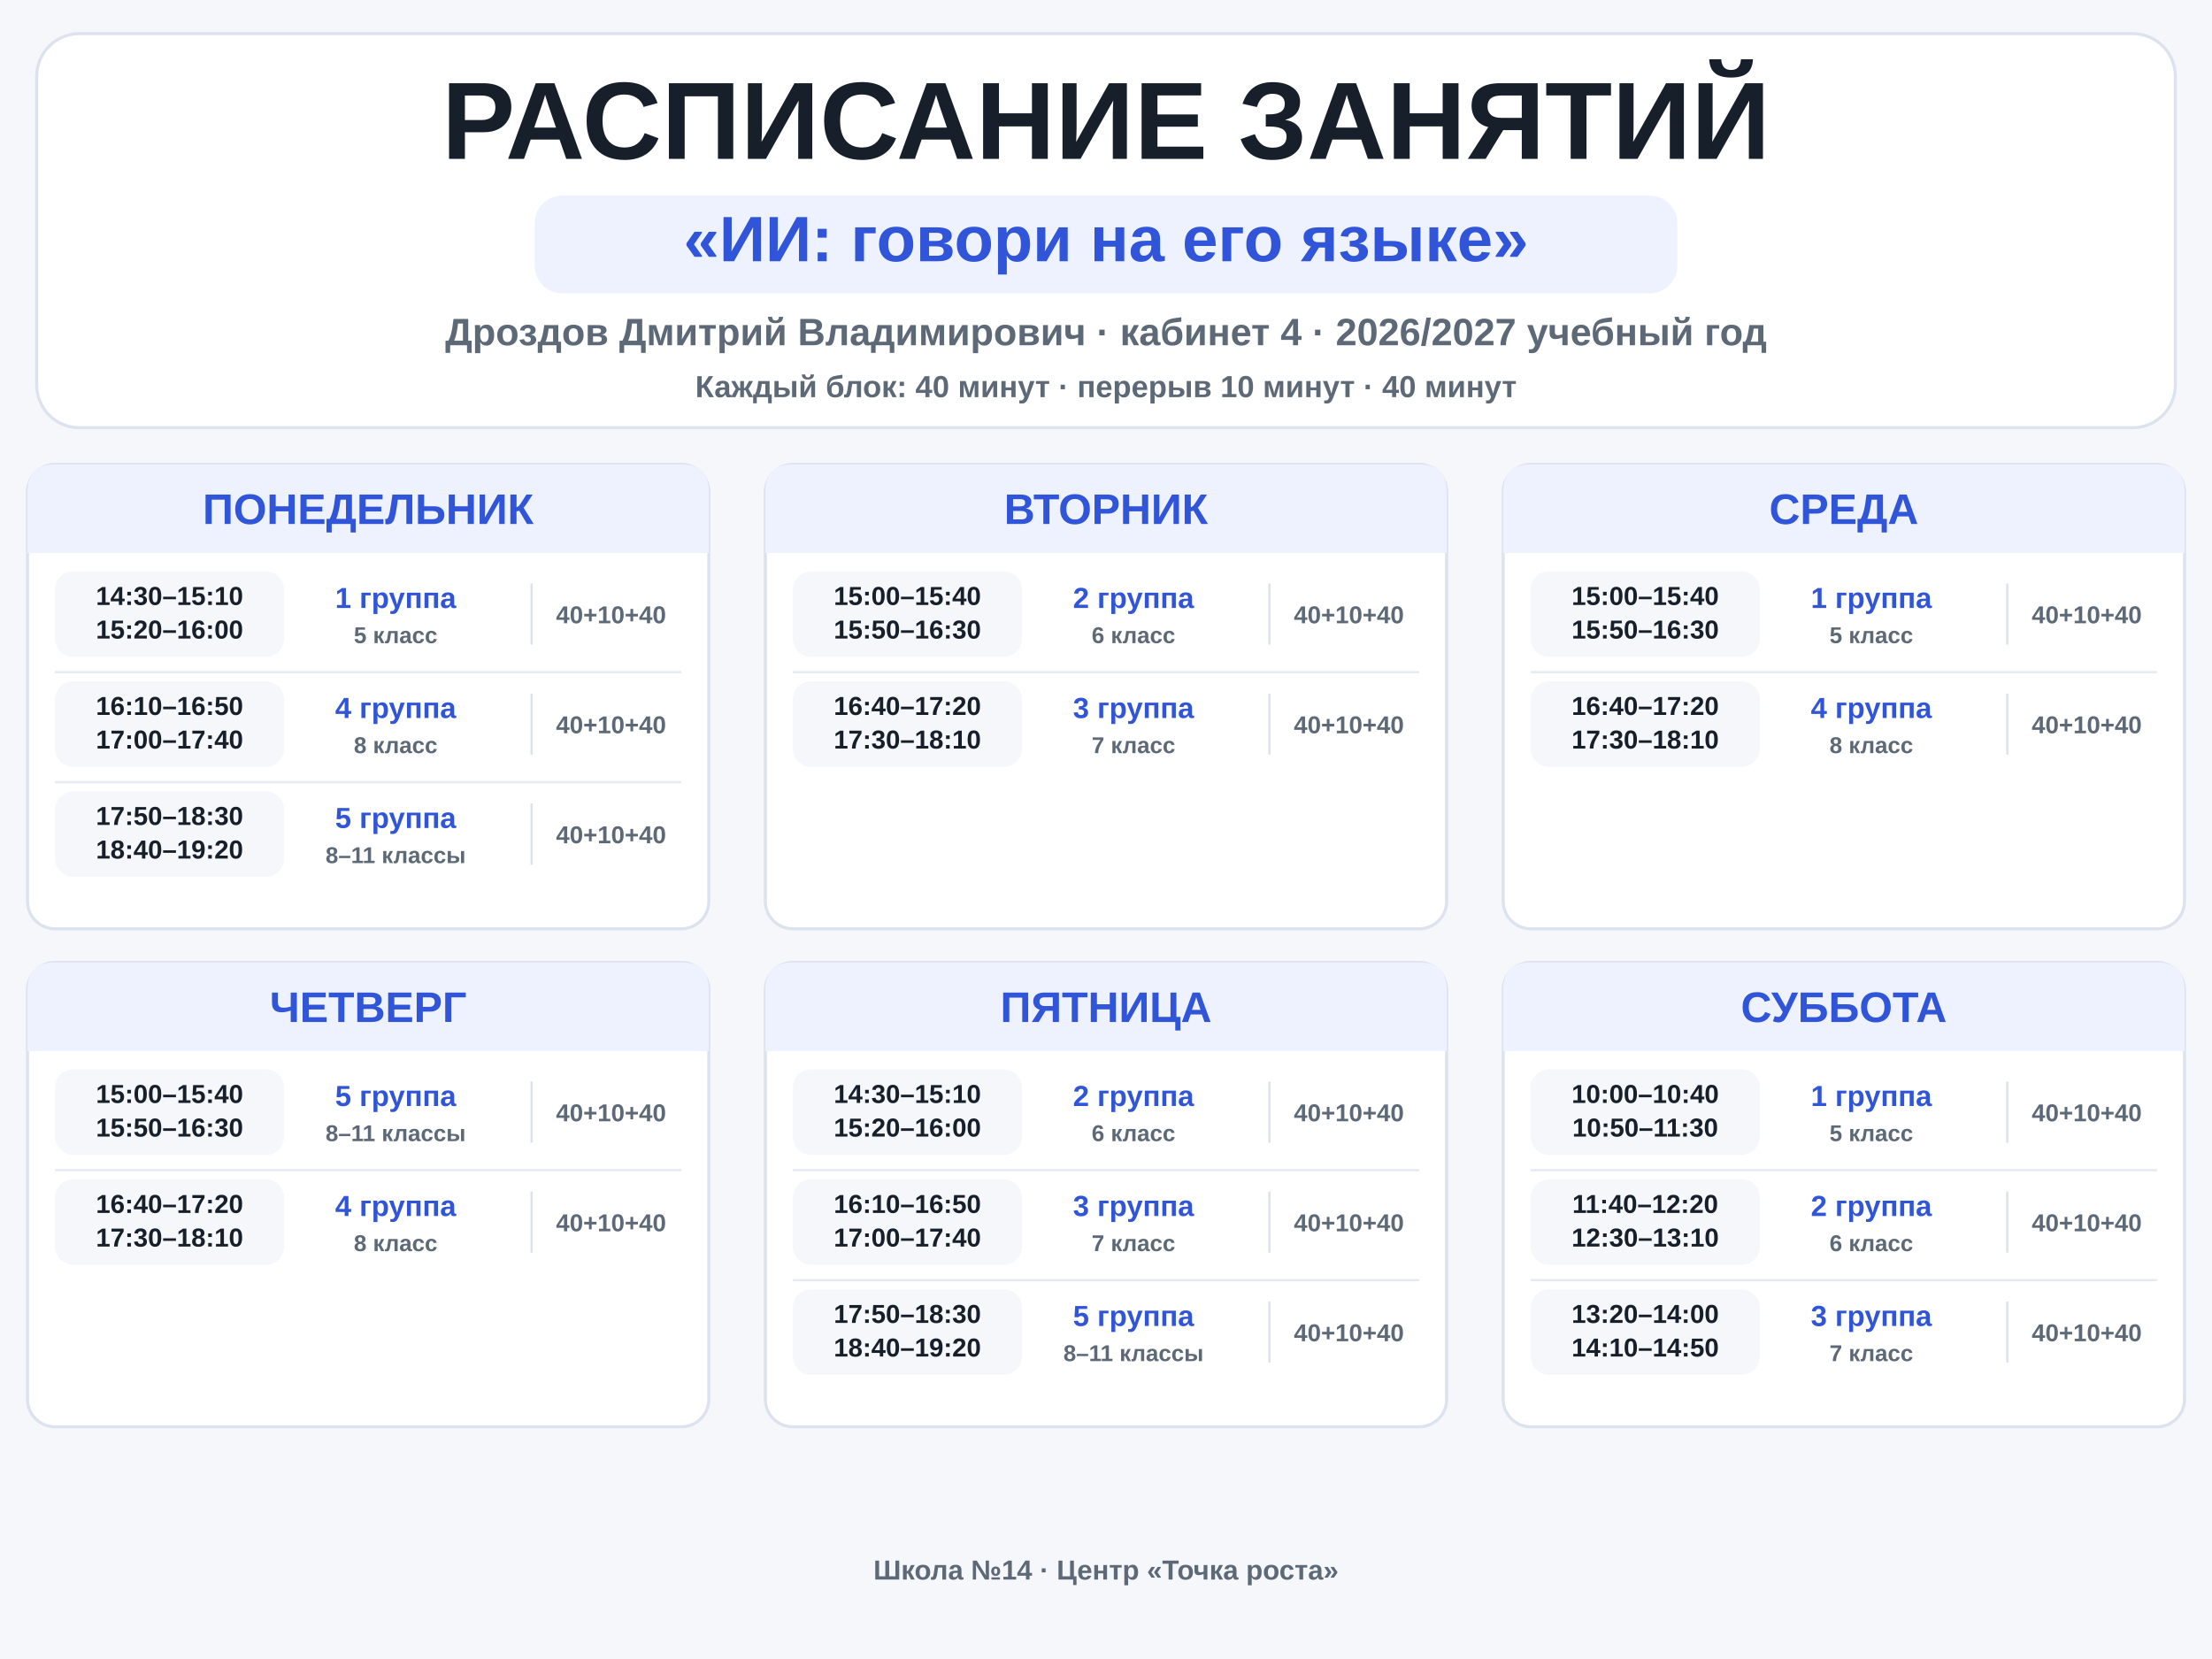
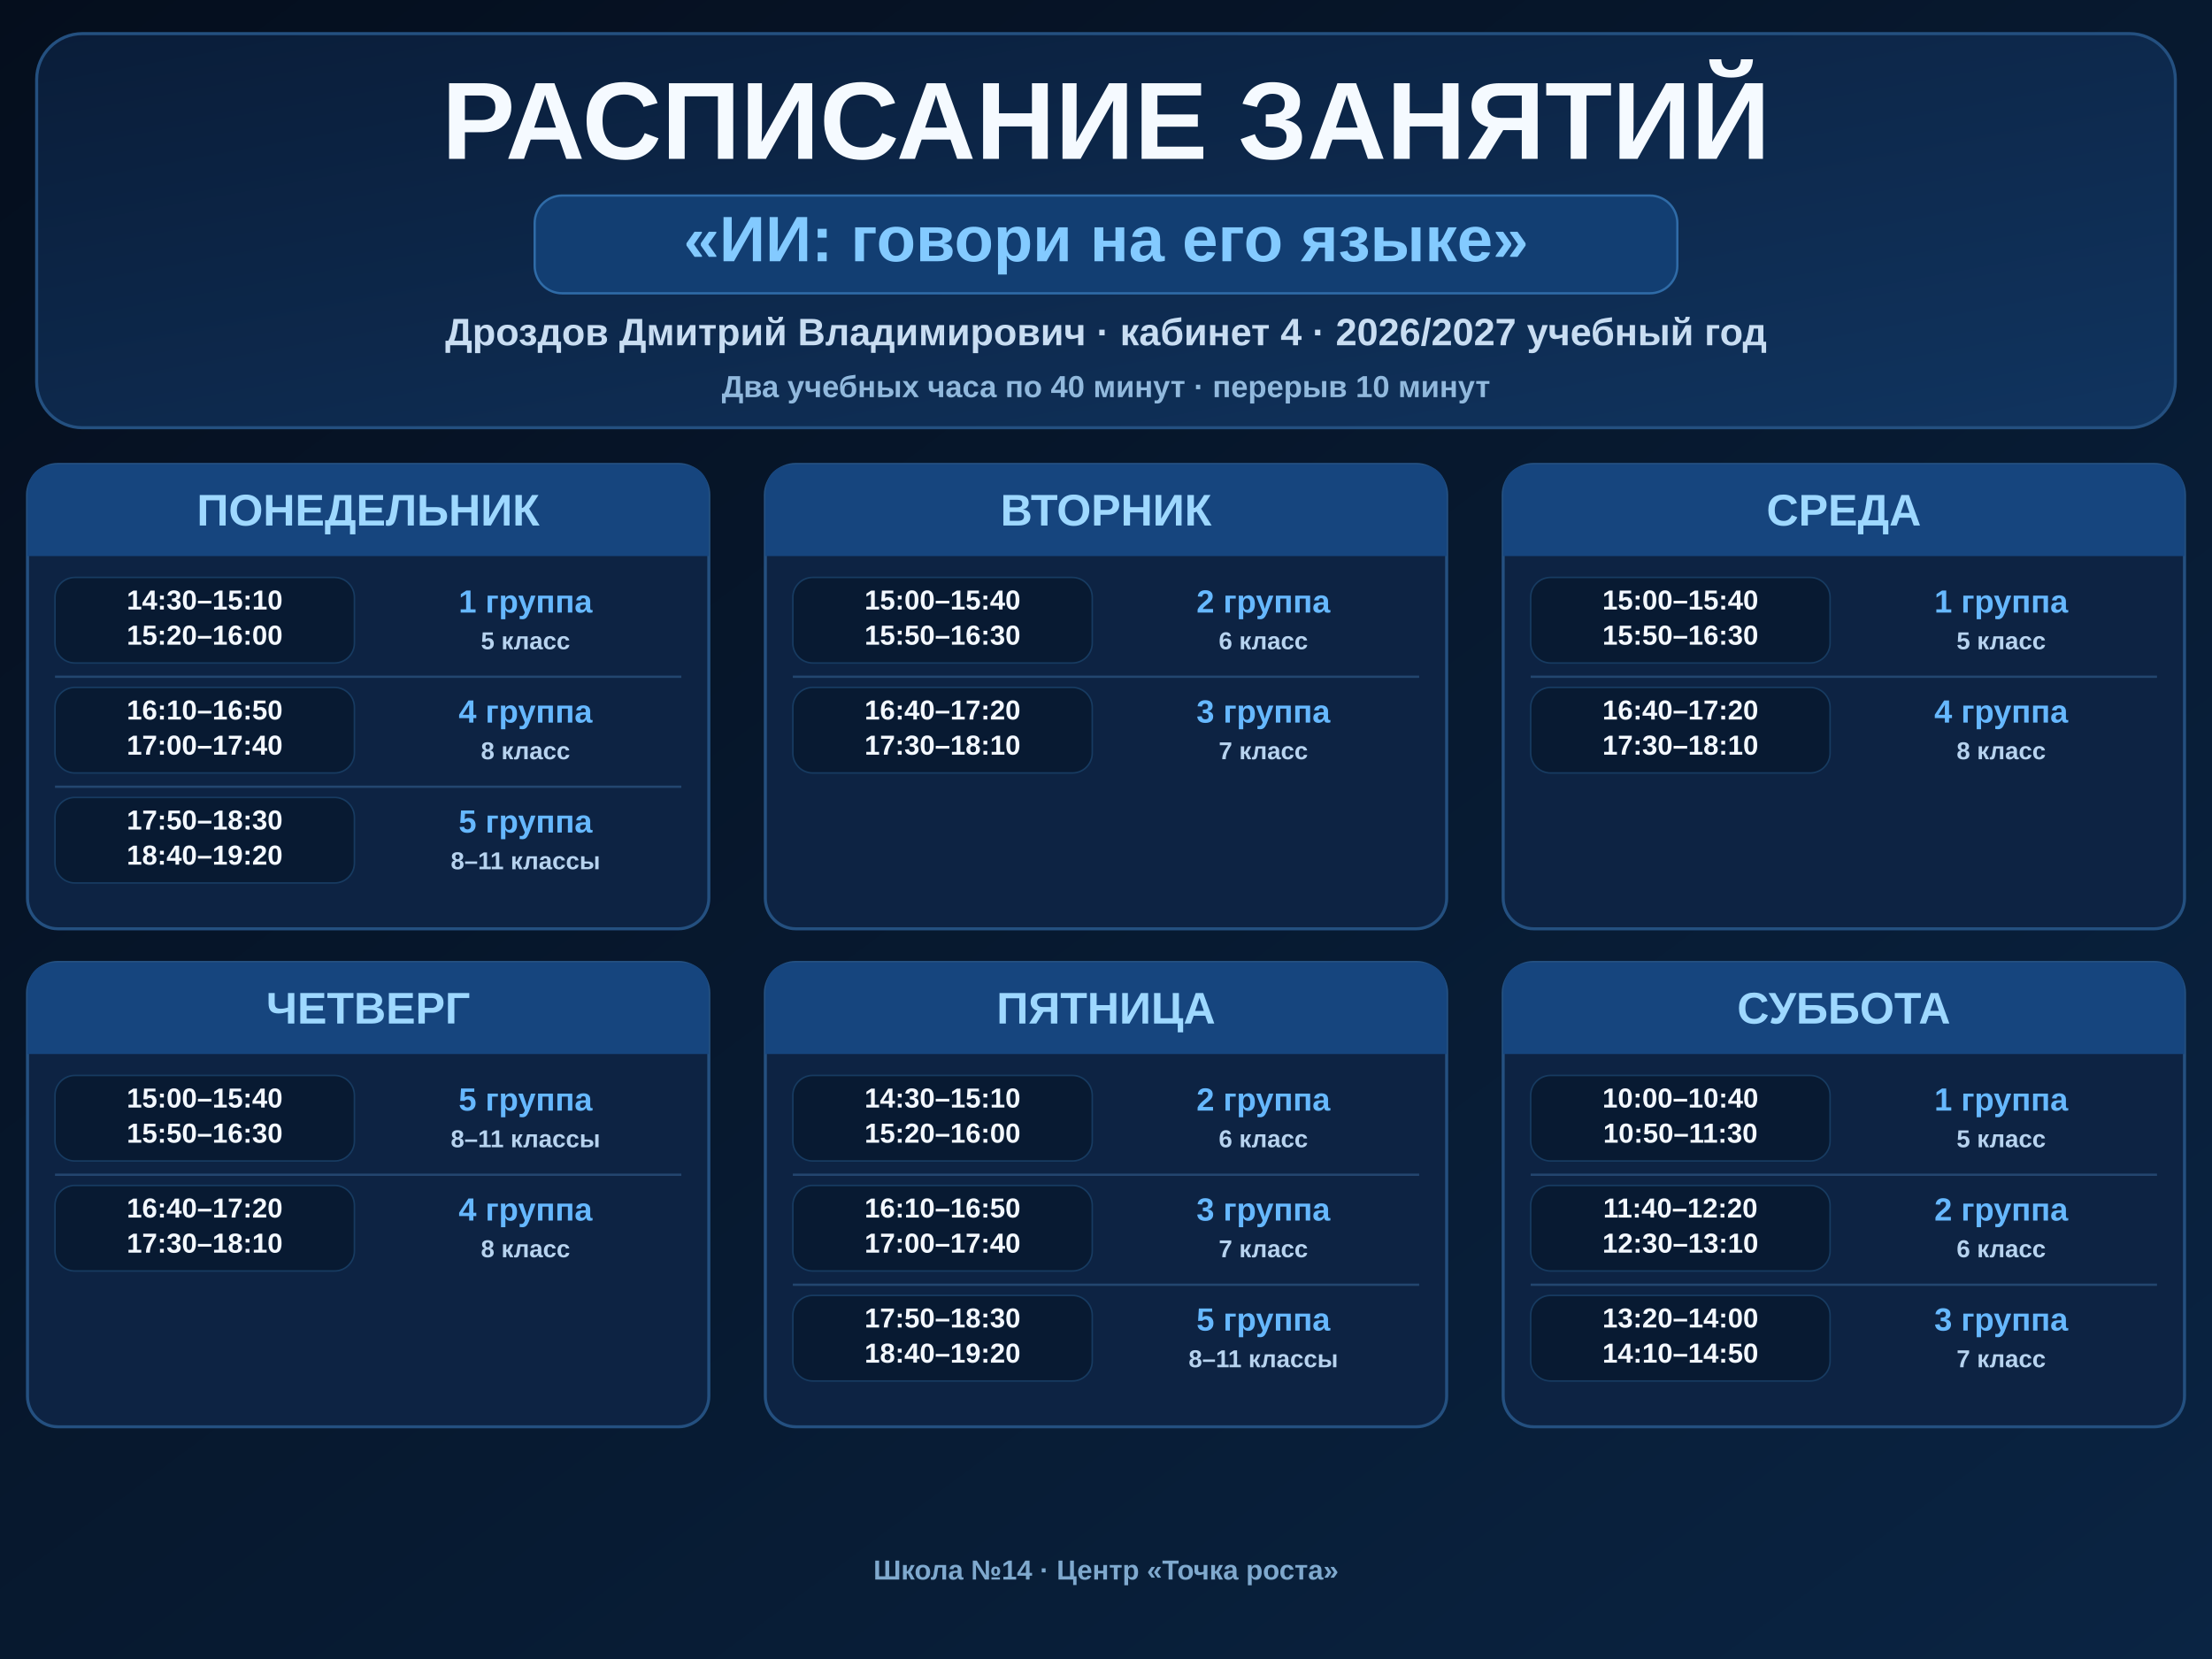
<svg xmlns="http://www.w3.org/2000/svg" width="1448" height="1086" viewBox="0 0 1448 1086" role="img" aria-labelledby="title desc">
-   <rect width="1448" height="1086" fill="#f5f7fb" />
-   <rect x="24" y="22" width="1400" height="258" rx="28" fill="#ffffff" stroke="#dce3ee" stroke-width="2" />
-   <text x="724" y="104" text-anchor="middle" font-family="Arial,Segoe UI,sans-serif" font-size="72" font-weight="900" fill="#17202a">РАСПИСАНИЕ ЗАНЯТИЙ</text>
-   <rect x="350" y="128" width="748" height="64" rx="18" fill="#eef2ff" />
-   <text x="724" y="171" text-anchor="middle" font-family="Arial,Segoe UI,sans-serif" font-size="42" font-weight="900" fill="#3155d9">«ИИ: говори на его языке»</text>
-   <text x="724" y="226" text-anchor="middle" font-family="Arial,Segoe UI,sans-serif" font-size="25" font-weight="600" fill="#5d6977">Дроздов Дмитрий Владимирович · кабинет 4 · 2026/2027 учебный год</text>
-   <text x="724" y="260" text-anchor="middle" font-family="Arial,Segoe UI,sans-serif" font-size="20" font-weight="600" fill="#5d6977">Каждый блок: 40 минут · перерыв 10 минут · 40 минут</text>
-   <rect x="18" y="304" width="446" height="304" rx="18" fill="#ffffff" stroke="#dce3ee" stroke-width="2" />
-   <path d="M36,304 H446 Q464,304 464,322 V362 H18 V322 Q18,304 36,304 Z" fill="#eef2ff" />
-   <text x="241" y="343" text-anchor="middle" font-family="Arial,Segoe UI,sans-serif" font-size="28" font-weight="900" fill="#3155d9">ПОНЕДЕЛЬНИК</text>
-   <rect x="36" y="374" width="150" height="56" rx="12" fill="#f5f7fb" />
-   <text x="111" y="396" text-anchor="middle" font-family="Arial,Segoe UI,sans-serif" font-size="17" font-weight="800" fill="#17202a">14:30–15:10</text>
-   <text x="111" y="418" text-anchor="middle" font-family="Arial,Segoe UI,sans-serif" font-size="17" font-weight="800" fill="#17202a">15:20–16:00</text>
-   <text x="259" y="398" text-anchor="middle" font-family="Arial,Segoe UI,sans-serif" font-size="19" font-weight="900" fill="#3155d9">1 группа</text>
-   <text x="259" y="421" text-anchor="middle" font-family="Arial,Segoe UI,sans-serif" font-size="15" font-weight="700" fill="#5d6977">5 класс</text>
-   <line x1="348" y1="382" x2="348" y2="422" stroke="#dce3ee" stroke-width="1.5" />
-   <text x="400" y="408" text-anchor="middle" font-family="Arial,Segoe UI,sans-serif" font-size="16" font-weight="700" fill="#5d6977">40+10+40</text>
-   <line x1="36" y1="440" x2="446" y2="440" stroke="#e5eaf2" stroke-width="1.5" />
-   <rect x="36" y="446" width="150" height="56" rx="12" fill="#f5f7fb" />
-   <text x="111" y="468" text-anchor="middle" font-family="Arial,Segoe UI,sans-serif" font-size="17" font-weight="800" fill="#17202a">16:10–16:50</text>
-   <text x="111" y="490" text-anchor="middle" font-family="Arial,Segoe UI,sans-serif" font-size="17" font-weight="800" fill="#17202a">17:00–17:40</text>
-   <text x="259" y="470" text-anchor="middle" font-family="Arial,Segoe UI,sans-serif" font-size="19" font-weight="900" fill="#3155d9">4 группа</text>
-   <text x="259" y="493" text-anchor="middle" font-family="Arial,Segoe UI,sans-serif" font-size="15" font-weight="700" fill="#5d6977">8 класс</text>
-   <line x1="348" y1="454" x2="348" y2="494" stroke="#dce3ee" stroke-width="1.5" />
-   <text x="400" y="480" text-anchor="middle" font-family="Arial,Segoe UI,sans-serif" font-size="16" font-weight="700" fill="#5d6977">40+10+40</text>
-   <line x1="36" y1="512" x2="446" y2="512" stroke="#e5eaf2" stroke-width="1.5" />
-   <rect x="36" y="518" width="150" height="56" rx="12" fill="#f5f7fb" />
-   <text x="111" y="540" text-anchor="middle" font-family="Arial,Segoe UI,sans-serif" font-size="17" font-weight="800" fill="#17202a">17:50–18:30</text>
-   <text x="111" y="562" text-anchor="middle" font-family="Arial,Segoe UI,sans-serif" font-size="17" font-weight="800" fill="#17202a">18:40–19:20</text>
-   <text x="259" y="542" text-anchor="middle" font-family="Arial,Segoe UI,sans-serif" font-size="19" font-weight="900" fill="#3155d9">5 группа</text>
-   <text x="259" y="565" text-anchor="middle" font-family="Arial,Segoe UI,sans-serif" font-size="15" font-weight="700" fill="#5d6977">8–11 классы</text>
-   <line x1="348" y1="526" x2="348" y2="566" stroke="#dce3ee" stroke-width="1.5" />
-   <text x="400" y="552" text-anchor="middle" font-family="Arial,Segoe UI,sans-serif" font-size="16" font-weight="700" fill="#5d6977">40+10+40</text>
-   <rect x="501" y="304" width="446" height="304" rx="18" fill="#ffffff" stroke="#dce3ee" stroke-width="2" />
-   <path d="M519,304 H929 Q947,304 947,322 V362 H501 V322 Q501,304 519,304 Z" fill="#eef2ff" />
-   <text x="724" y="343" text-anchor="middle" font-family="Arial,Segoe UI,sans-serif" font-size="28" font-weight="900" fill="#3155d9">ВТОРНИК</text>
-   <rect x="519" y="374" width="150" height="56" rx="12" fill="#f5f7fb" />
-   <text x="594" y="396" text-anchor="middle" font-family="Arial,Segoe UI,sans-serif" font-size="17" font-weight="800" fill="#17202a">15:00–15:40</text>
-   <text x="594" y="418" text-anchor="middle" font-family="Arial,Segoe UI,sans-serif" font-size="17" font-weight="800" fill="#17202a">15:50–16:30</text>
-   <text x="742" y="398" text-anchor="middle" font-family="Arial,Segoe UI,sans-serif" font-size="19" font-weight="900" fill="#3155d9">2 группа</text>
-   <text x="742" y="421" text-anchor="middle" font-family="Arial,Segoe UI,sans-serif" font-size="15" font-weight="700" fill="#5d6977">6 класс</text>
-   <line x1="831" y1="382" x2="831" y2="422" stroke="#dce3ee" stroke-width="1.5" />
-   <text x="883" y="408" text-anchor="middle" font-family="Arial,Segoe UI,sans-serif" font-size="16" font-weight="700" fill="#5d6977">40+10+40</text>
-   <line x1="519" y1="440" x2="929" y2="440" stroke="#e5eaf2" stroke-width="1.5" />
-   <rect x="519" y="446" width="150" height="56" rx="12" fill="#f5f7fb" />
-   <text x="594" y="468" text-anchor="middle" font-family="Arial,Segoe UI,sans-serif" font-size="17" font-weight="800" fill="#17202a">16:40–17:20</text>
-   <text x="594" y="490" text-anchor="middle" font-family="Arial,Segoe UI,sans-serif" font-size="17" font-weight="800" fill="#17202a">17:30–18:10</text>
-   <text x="742" y="470" text-anchor="middle" font-family="Arial,Segoe UI,sans-serif" font-size="19" font-weight="900" fill="#3155d9">3 группа</text>
-   <text x="742" y="493" text-anchor="middle" font-family="Arial,Segoe UI,sans-serif" font-size="15" font-weight="700" fill="#5d6977">7 класс</text>
-   <line x1="831" y1="454" x2="831" y2="494" stroke="#dce3ee" stroke-width="1.5" />
-   <text x="883" y="480" text-anchor="middle" font-family="Arial,Segoe UI,sans-serif" font-size="16" font-weight="700" fill="#5d6977">40+10+40</text>
-   <rect x="984" y="304" width="446" height="304" rx="18" fill="#ffffff" stroke="#dce3ee" stroke-width="2" />
-   <path d="M1002,304 H1412 Q1430,304 1430,322 V362 H984 V322 Q984,304 1002,304 Z" fill="#eef2ff" />
-   <text x="1207" y="343" text-anchor="middle" font-family="Arial,Segoe UI,sans-serif" font-size="28" font-weight="900" fill="#3155d9">СРЕДА</text>
-   <rect x="1002" y="374" width="150" height="56" rx="12" fill="#f5f7fb" />
-   <text x="1077" y="396" text-anchor="middle" font-family="Arial,Segoe UI,sans-serif" font-size="17" font-weight="800" fill="#17202a">15:00–15:40</text>
-   <text x="1077" y="418" text-anchor="middle" font-family="Arial,Segoe UI,sans-serif" font-size="17" font-weight="800" fill="#17202a">15:50–16:30</text>
-   <text x="1225" y="398" text-anchor="middle" font-family="Arial,Segoe UI,sans-serif" font-size="19" font-weight="900" fill="#3155d9">1 группа</text>
-   <text x="1225" y="421" text-anchor="middle" font-family="Arial,Segoe UI,sans-serif" font-size="15" font-weight="700" fill="#5d6977">5 класс</text>
-   <line x1="1314" y1="382" x2="1314" y2="422" stroke="#dce3ee" stroke-width="1.5" />
-   <text x="1366" y="408" text-anchor="middle" font-family="Arial,Segoe UI,sans-serif" font-size="16" font-weight="700" fill="#5d6977">40+10+40</text>
-   <line x1="1002" y1="440" x2="1412" y2="440" stroke="#e5eaf2" stroke-width="1.5" />
-   <rect x="1002" y="446" width="150" height="56" rx="12" fill="#f5f7fb" />
-   <text x="1077" y="468" text-anchor="middle" font-family="Arial,Segoe UI,sans-serif" font-size="17" font-weight="800" fill="#17202a">16:40–17:20</text>
-   <text x="1077" y="490" text-anchor="middle" font-family="Arial,Segoe UI,sans-serif" font-size="17" font-weight="800" fill="#17202a">17:30–18:10</text>
-   <text x="1225" y="470" text-anchor="middle" font-family="Arial,Segoe UI,sans-serif" font-size="19" font-weight="900" fill="#3155d9">4 группа</text>
-   <text x="1225" y="493" text-anchor="middle" font-family="Arial,Segoe UI,sans-serif" font-size="15" font-weight="700" fill="#5d6977">8 класс</text>
-   <line x1="1314" y1="454" x2="1314" y2="494" stroke="#dce3ee" stroke-width="1.5" />
-   <text x="1366" y="480" text-anchor="middle" font-family="Arial,Segoe UI,sans-serif" font-size="16" font-weight="700" fill="#5d6977">40+10+40</text>
-   <rect x="18" y="630" width="446" height="304" rx="18" fill="#ffffff" stroke="#dce3ee" stroke-width="2" />
-   <path d="M36,630 H446 Q464,630 464,648 V688 H18 V648 Q18,630 36,630 Z" fill="#eef2ff" />
-   <text x="241" y="669" text-anchor="middle" font-family="Arial,Segoe UI,sans-serif" font-size="28" font-weight="900" fill="#3155d9">ЧЕТВЕРГ</text>
-   <rect x="36" y="700" width="150" height="56" rx="12" fill="#f5f7fb" />
-   <text x="111" y="722" text-anchor="middle" font-family="Arial,Segoe UI,sans-serif" font-size="17" font-weight="800" fill="#17202a">15:00–15:40</text>
-   <text x="111" y="744" text-anchor="middle" font-family="Arial,Segoe UI,sans-serif" font-size="17" font-weight="800" fill="#17202a">15:50–16:30</text>
-   <text x="259" y="724" text-anchor="middle" font-family="Arial,Segoe UI,sans-serif" font-size="19" font-weight="900" fill="#3155d9">5 группа</text>
-   <text x="259" y="747" text-anchor="middle" font-family="Arial,Segoe UI,sans-serif" font-size="15" font-weight="700" fill="#5d6977">8–11 классы</text>
-   <line x1="348" y1="708" x2="348" y2="748" stroke="#dce3ee" stroke-width="1.5" />
-   <text x="400" y="734" text-anchor="middle" font-family="Arial,Segoe UI,sans-serif" font-size="16" font-weight="700" fill="#5d6977">40+10+40</text>
-   <line x1="36" y1="766" x2="446" y2="766" stroke="#e5eaf2" stroke-width="1.5" />
-   <rect x="36" y="772" width="150" height="56" rx="12" fill="#f5f7fb" />
-   <text x="111" y="794" text-anchor="middle" font-family="Arial,Segoe UI,sans-serif" font-size="17" font-weight="800" fill="#17202a">16:40–17:20</text>
-   <text x="111" y="816" text-anchor="middle" font-family="Arial,Segoe UI,sans-serif" font-size="17" font-weight="800" fill="#17202a">17:30–18:10</text>
-   <text x="259" y="796" text-anchor="middle" font-family="Arial,Segoe UI,sans-serif" font-size="19" font-weight="900" fill="#3155d9">4 группа</text>
-   <text x="259" y="819" text-anchor="middle" font-family="Arial,Segoe UI,sans-serif" font-size="15" font-weight="700" fill="#5d6977">8 класс</text>
-   <line x1="348" y1="780" x2="348" y2="820" stroke="#dce3ee" stroke-width="1.5" />
-   <text x="400" y="806" text-anchor="middle" font-family="Arial,Segoe UI,sans-serif" font-size="16" font-weight="700" fill="#5d6977">40+10+40</text>
-   <rect x="501" y="630" width="446" height="304" rx="18" fill="#ffffff" stroke="#dce3ee" stroke-width="2" />
-   <path d="M519,630 H929 Q947,630 947,648 V688 H501 V648 Q501,630 519,630 Z" fill="#eef2ff" />
-   <text x="724" y="669" text-anchor="middle" font-family="Arial,Segoe UI,sans-serif" font-size="28" font-weight="900" fill="#3155d9">ПЯТНИЦА</text>
-   <rect x="519" y="700" width="150" height="56" rx="12" fill="#f5f7fb" />
-   <text x="594" y="722" text-anchor="middle" font-family="Arial,Segoe UI,sans-serif" font-size="17" font-weight="800" fill="#17202a">14:30–15:10</text>
-   <text x="594" y="744" text-anchor="middle" font-family="Arial,Segoe UI,sans-serif" font-size="17" font-weight="800" fill="#17202a">15:20–16:00</text>
-   <text x="742" y="724" text-anchor="middle" font-family="Arial,Segoe UI,sans-serif" font-size="19" font-weight="900" fill="#3155d9">2 группа</text>
-   <text x="742" y="747" text-anchor="middle" font-family="Arial,Segoe UI,sans-serif" font-size="15" font-weight="700" fill="#5d6977">6 класс</text>
-   <line x1="831" y1="708" x2="831" y2="748" stroke="#dce3ee" stroke-width="1.5" />
-   <text x="883" y="734" text-anchor="middle" font-family="Arial,Segoe UI,sans-serif" font-size="16" font-weight="700" fill="#5d6977">40+10+40</text>
-   <line x1="519" y1="766" x2="929" y2="766" stroke="#e5eaf2" stroke-width="1.5" />
-   <rect x="519" y="772" width="150" height="56" rx="12" fill="#f5f7fb" />
-   <text x="594" y="794" text-anchor="middle" font-family="Arial,Segoe UI,sans-serif" font-size="17" font-weight="800" fill="#17202a">16:10–16:50</text>
-   <text x="594" y="816" text-anchor="middle" font-family="Arial,Segoe UI,sans-serif" font-size="17" font-weight="800" fill="#17202a">17:00–17:40</text>
-   <text x="742" y="796" text-anchor="middle" font-family="Arial,Segoe UI,sans-serif" font-size="19" font-weight="900" fill="#3155d9">3 группа</text>
-   <text x="742" y="819" text-anchor="middle" font-family="Arial,Segoe UI,sans-serif" font-size="15" font-weight="700" fill="#5d6977">7 класс</text>
-   <line x1="831" y1="780" x2="831" y2="820" stroke="#dce3ee" stroke-width="1.5" />
-   <text x="883" y="806" text-anchor="middle" font-family="Arial,Segoe UI,sans-serif" font-size="16" font-weight="700" fill="#5d6977">40+10+40</text>
-   <line x1="519" y1="838" x2="929" y2="838" stroke="#e5eaf2" stroke-width="1.5" />
-   <rect x="519" y="844" width="150" height="56" rx="12" fill="#f5f7fb" />
-   <text x="594" y="866" text-anchor="middle" font-family="Arial,Segoe UI,sans-serif" font-size="17" font-weight="800" fill="#17202a">17:50–18:30</text>
-   <text x="594" y="888" text-anchor="middle" font-family="Arial,Segoe UI,sans-serif" font-size="17" font-weight="800" fill="#17202a">18:40–19:20</text>
-   <text x="742" y="868" text-anchor="middle" font-family="Arial,Segoe UI,sans-serif" font-size="19" font-weight="900" fill="#3155d9">5 группа</text>
-   <text x="742" y="891" text-anchor="middle" font-family="Arial,Segoe UI,sans-serif" font-size="15" font-weight="700" fill="#5d6977">8–11 классы</text>
-   <line x1="831" y1="852" x2="831" y2="892" stroke="#dce3ee" stroke-width="1.5" />
-   <text x="883" y="878" text-anchor="middle" font-family="Arial,Segoe UI,sans-serif" font-size="16" font-weight="700" fill="#5d6977">40+10+40</text>
-   <rect x="984" y="630" width="446" height="304" rx="18" fill="#ffffff" stroke="#dce3ee" stroke-width="2" />
-   <path d="M1002,630 H1412 Q1430,630 1430,648 V688 H984 V648 Q984,630 1002,630 Z" fill="#eef2ff" />
-   <text x="1207" y="669" text-anchor="middle" font-family="Arial,Segoe UI,sans-serif" font-size="28" font-weight="900" fill="#3155d9">СУББОТА</text>
-   <rect x="1002" y="700" width="150" height="56" rx="12" fill="#f5f7fb" />
-   <text x="1077" y="722" text-anchor="middle" font-family="Arial,Segoe UI,sans-serif" font-size="17" font-weight="800" fill="#17202a">10:00–10:40</text>
-   <text x="1077" y="744" text-anchor="middle" font-family="Arial,Segoe UI,sans-serif" font-size="17" font-weight="800" fill="#17202a">10:50–11:30</text>
-   <text x="1225" y="724" text-anchor="middle" font-family="Arial,Segoe UI,sans-serif" font-size="19" font-weight="900" fill="#3155d9">1 группа</text>
-   <text x="1225" y="747" text-anchor="middle" font-family="Arial,Segoe UI,sans-serif" font-size="15" font-weight="700" fill="#5d6977">5 класс</text>
-   <line x1="1314" y1="708" x2="1314" y2="748" stroke="#dce3ee" stroke-width="1.5" />
-   <text x="1366" y="734" text-anchor="middle" font-family="Arial,Segoe UI,sans-serif" font-size="16" font-weight="700" fill="#5d6977">40+10+40</text>
-   <line x1="1002" y1="766" x2="1412" y2="766" stroke="#e5eaf2" stroke-width="1.5" />
-   <rect x="1002" y="772" width="150" height="56" rx="12" fill="#f5f7fb" />
-   <text x="1077" y="794" text-anchor="middle" font-family="Arial,Segoe UI,sans-serif" font-size="17" font-weight="800" fill="#17202a">11:40–12:20</text>
-   <text x="1077" y="816" text-anchor="middle" font-family="Arial,Segoe UI,sans-serif" font-size="17" font-weight="800" fill="#17202a">12:30–13:10</text>
-   <text x="1225" y="796" text-anchor="middle" font-family="Arial,Segoe UI,sans-serif" font-size="19" font-weight="900" fill="#3155d9">2 группа</text>
-   <text x="1225" y="819" text-anchor="middle" font-family="Arial,Segoe UI,sans-serif" font-size="15" font-weight="700" fill="#5d6977">6 класс</text>
-   <line x1="1314" y1="780" x2="1314" y2="820" stroke="#dce3ee" stroke-width="1.5" />
-   <text x="1366" y="806" text-anchor="middle" font-family="Arial,Segoe UI,sans-serif" font-size="16" font-weight="700" fill="#5d6977">40+10+40</text>
-   <line x1="1002" y1="838" x2="1412" y2="838" stroke="#e5eaf2" stroke-width="1.5" />
-   <rect x="1002" y="844" width="150" height="56" rx="12" fill="#f5f7fb" />
-   <text x="1077" y="866" text-anchor="middle" font-family="Arial,Segoe UI,sans-serif" font-size="17" font-weight="800" fill="#17202a">13:20–14:00</text>
-   <text x="1077" y="888" text-anchor="middle" font-family="Arial,Segoe UI,sans-serif" font-size="17" font-weight="800" fill="#17202a">14:10–14:50</text>
-   <text x="1225" y="868" text-anchor="middle" font-family="Arial,Segoe UI,sans-serif" font-size="19" font-weight="900" fill="#3155d9">3 группа</text>
-   <text x="1225" y="891" text-anchor="middle" font-family="Arial,Segoe UI,sans-serif" font-size="15" font-weight="700" fill="#5d6977">7 класс</text>
-   <line x1="1314" y1="852" x2="1314" y2="892" stroke="#dce3ee" stroke-width="1.5" />
-   <text x="1366" y="878" text-anchor="middle" font-family="Arial,Segoe UI,sans-serif" font-size="16" font-weight="700" fill="#5d6977">40+10+40</text>
-   <text x="724" y="1034" text-anchor="middle" font-family="Arial,Segoe UI,sans-serif" font-size="18" font-weight="600" fill="#5d6977">Школа №14 · Центр «Точка роста»</text>
+   <defs>
+     <linearGradient id="bg" x1="0" y1="0" x2="1" y2="1">
+       <stop offset="0%" stop-color="#050E1D" />
+       <stop offset="55%" stop-color="#071A31" />
+       <stop offset="100%" stop-color="#0A2443" />
+     </linearGradient>
+     <linearGradient id="hero" x1="0" y1="0" x2="1" y2="1">
+       <stop offset="0%" stop-color="#0A1D39" />
+       <stop offset="100%" stop-color="#10345F" />
+     </linearGradient>
+   </defs>
+   <rect width="1448" height="1086" fill="url(#bg)" />
+   <rect x="24" y="22" width="1400" height="258" rx="30" fill="url(#hero)" stroke="#245080" stroke-width="2" />
+   <text x="724" y="104" text-anchor="middle" font-family="Arial,Segoe UI,sans-serif" font-size="72" font-weight="900" fill="#F5FAFF">РАСПИСАНИЕ ЗАНЯТИЙ</text>
+   <rect x="350" y="128" width="748" height="64" rx="18" fill="#123E72" stroke="#2F6BA7" stroke-width="1.5" />
+   <text x="724" y="171" text-anchor="middle" font-family="Arial,Segoe UI,sans-serif" font-size="42" font-weight="900" fill="#83CAFF">«ИИ: говори на его языке»</text>
+   <text x="724" y="226" text-anchor="middle" font-family="Arial,Segoe UI,sans-serif" font-size="25" font-weight="700" fill="#C8DDF2">Дроздов Дмитрий Владимирович · кабинет 4 · 2026/2027 учебный год</text>
+   <text x="724" y="260" text-anchor="middle" font-family="Arial,Segoe UI,sans-serif" font-size="20" font-weight="600" fill="#91B9DD">Два учебных часа по 40 минут · перерыв 10 минут</text>
+   <rect x="18" y="304" width="446" height="304" rx="20" fill="#0D2343" stroke="#245080" stroke-width="2" />
+   <path d="M38,304 H444 Q464,304 464,324 V364 H18 V324 Q18,304 38,304 Z" fill="#16457E" />
+   <text x="241" y="344" text-anchor="middle" font-family="Arial,Segoe UI,sans-serif" font-size="29" font-weight="900" fill="#9ED8FF">ПОНЕДЕЛЬНИК</text>
+   <rect x="36" y="378" width="196" height="56" rx="13" fill="#081A32" stroke="#173B61" stroke-width="1" />
+   <text x="134" y="399" text-anchor="middle" font-family="Arial,Segoe UI,sans-serif" font-size="18" font-weight="800" fill="#F3F8FF">14:30–15:10</text>
+   <text x="134" y="422" text-anchor="middle" font-family="Arial,Segoe UI,sans-serif" font-size="18" font-weight="800" fill="#F3F8FF">15:20–16:00</text>
+   <text x="344" y="401" text-anchor="middle" font-family="Arial,Segoe UI,sans-serif" font-size="21" font-weight="900" fill="#66B8FF">1 группа</text>
+   <text x="344" y="425" text-anchor="middle" font-family="Arial,Segoe UI,sans-serif" font-size="16" font-weight="700" fill="#B7D3EF">5 класс</text>
+   <line x1="36" y1="443" x2="446" y2="443" stroke="#23466F" stroke-width="1.5" />
+   <rect x="36" y="450" width="196" height="56" rx="13" fill="#081A32" stroke="#173B61" stroke-width="1" />
+   <text x="134" y="471" text-anchor="middle" font-family="Arial,Segoe UI,sans-serif" font-size="18" font-weight="800" fill="#F3F8FF">16:10–16:50</text>
+   <text x="134" y="494" text-anchor="middle" font-family="Arial,Segoe UI,sans-serif" font-size="18" font-weight="800" fill="#F3F8FF">17:00–17:40</text>
+   <text x="344" y="473" text-anchor="middle" font-family="Arial,Segoe UI,sans-serif" font-size="21" font-weight="900" fill="#66B8FF">4 группа</text>
+   <text x="344" y="497" text-anchor="middle" font-family="Arial,Segoe UI,sans-serif" font-size="16" font-weight="700" fill="#B7D3EF">8 класс</text>
+   <line x1="36" y1="515" x2="446" y2="515" stroke="#23466F" stroke-width="1.5" />
+   <rect x="36" y="522" width="196" height="56" rx="13" fill="#081A32" stroke="#173B61" stroke-width="1" />
+   <text x="134" y="543" text-anchor="middle" font-family="Arial,Segoe UI,sans-serif" font-size="18" font-weight="800" fill="#F3F8FF">17:50–18:30</text>
+   <text x="134" y="566" text-anchor="middle" font-family="Arial,Segoe UI,sans-serif" font-size="18" font-weight="800" fill="#F3F8FF">18:40–19:20</text>
+   <text x="344" y="545" text-anchor="middle" font-family="Arial,Segoe UI,sans-serif" font-size="21" font-weight="900" fill="#66B8FF">5 группа</text>
+   <text x="344" y="569" text-anchor="middle" font-family="Arial,Segoe UI,sans-serif" font-size="16" font-weight="700" fill="#B7D3EF">8–11 классы</text>
+   <rect x="501" y="304" width="446" height="304" rx="20" fill="#0D2343" stroke="#245080" stroke-width="2" />
+   <path d="M521,304 H927 Q947,304 947,324 V364 H501 V324 Q501,304 521,304 Z" fill="#16457E" />
+   <text x="724" y="344" text-anchor="middle" font-family="Arial,Segoe UI,sans-serif" font-size="29" font-weight="900" fill="#9ED8FF">ВТОРНИК</text>
+   <rect x="519" y="378" width="196" height="56" rx="13" fill="#081A32" stroke="#173B61" stroke-width="1" />
+   <text x="617" y="399" text-anchor="middle" font-family="Arial,Segoe UI,sans-serif" font-size="18" font-weight="800" fill="#F3F8FF">15:00–15:40</text>
+   <text x="617" y="422" text-anchor="middle" font-family="Arial,Segoe UI,sans-serif" font-size="18" font-weight="800" fill="#F3F8FF">15:50–16:30</text>
+   <text x="827" y="401" text-anchor="middle" font-family="Arial,Segoe UI,sans-serif" font-size="21" font-weight="900" fill="#66B8FF">2 группа</text>
+   <text x="827" y="425" text-anchor="middle" font-family="Arial,Segoe UI,sans-serif" font-size="16" font-weight="700" fill="#B7D3EF">6 класс</text>
+   <line x1="519" y1="443" x2="929" y2="443" stroke="#23466F" stroke-width="1.5" />
+   <rect x="519" y="450" width="196" height="56" rx="13" fill="#081A32" stroke="#173B61" stroke-width="1" />
+   <text x="617" y="471" text-anchor="middle" font-family="Arial,Segoe UI,sans-serif" font-size="18" font-weight="800" fill="#F3F8FF">16:40–17:20</text>
+   <text x="617" y="494" text-anchor="middle" font-family="Arial,Segoe UI,sans-serif" font-size="18" font-weight="800" fill="#F3F8FF">17:30–18:10</text>
+   <text x="827" y="473" text-anchor="middle" font-family="Arial,Segoe UI,sans-serif" font-size="21" font-weight="900" fill="#66B8FF">3 группа</text>
+   <text x="827" y="497" text-anchor="middle" font-family="Arial,Segoe UI,sans-serif" font-size="16" font-weight="700" fill="#B7D3EF">7 класс</text>
+   <rect x="984" y="304" width="446" height="304" rx="20" fill="#0D2343" stroke="#245080" stroke-width="2" />
+   <path d="M1004,304 H1410 Q1430,304 1430,324 V364 H984 V324 Q984,304 1004,304 Z" fill="#16457E" />
+   <text x="1207" y="344" text-anchor="middle" font-family="Arial,Segoe UI,sans-serif" font-size="29" font-weight="900" fill="#9ED8FF">СРЕДА</text>
+   <rect x="1002" y="378" width="196" height="56" rx="13" fill="#081A32" stroke="#173B61" stroke-width="1" />
+   <text x="1100" y="399" text-anchor="middle" font-family="Arial,Segoe UI,sans-serif" font-size="18" font-weight="800" fill="#F3F8FF">15:00–15:40</text>
+   <text x="1100" y="422" text-anchor="middle" font-family="Arial,Segoe UI,sans-serif" font-size="18" font-weight="800" fill="#F3F8FF">15:50–16:30</text>
+   <text x="1310" y="401" text-anchor="middle" font-family="Arial,Segoe UI,sans-serif" font-size="21" font-weight="900" fill="#66B8FF">1 группа</text>
+   <text x="1310" y="425" text-anchor="middle" font-family="Arial,Segoe UI,sans-serif" font-size="16" font-weight="700" fill="#B7D3EF">5 класс</text>
+   <line x1="1002" y1="443" x2="1412" y2="443" stroke="#23466F" stroke-width="1.5" />
+   <rect x="1002" y="450" width="196" height="56" rx="13" fill="#081A32" stroke="#173B61" stroke-width="1" />
+   <text x="1100" y="471" text-anchor="middle" font-family="Arial,Segoe UI,sans-serif" font-size="18" font-weight="800" fill="#F3F8FF">16:40–17:20</text>
+   <text x="1100" y="494" text-anchor="middle" font-family="Arial,Segoe UI,sans-serif" font-size="18" font-weight="800" fill="#F3F8FF">17:30–18:10</text>
+   <text x="1310" y="473" text-anchor="middle" font-family="Arial,Segoe UI,sans-serif" font-size="21" font-weight="900" fill="#66B8FF">4 группа</text>
+   <text x="1310" y="497" text-anchor="middle" font-family="Arial,Segoe UI,sans-serif" font-size="16" font-weight="700" fill="#B7D3EF">8 класс</text>
+   <rect x="18" y="630" width="446" height="304" rx="20" fill="#0D2343" stroke="#245080" stroke-width="2" />
+   <path d="M38,630 H444 Q464,630 464,650 V690 H18 V650 Q18,630 38,630 Z" fill="#16457E" />
+   <text x="241" y="670" text-anchor="middle" font-family="Arial,Segoe UI,sans-serif" font-size="29" font-weight="900" fill="#9ED8FF">ЧЕТВЕРГ</text>
+   <rect x="36" y="704" width="196" height="56" rx="13" fill="#081A32" stroke="#173B61" stroke-width="1" />
+   <text x="134" y="725" text-anchor="middle" font-family="Arial,Segoe UI,sans-serif" font-size="18" font-weight="800" fill="#F3F8FF">15:00–15:40</text>
+   <text x="134" y="748" text-anchor="middle" font-family="Arial,Segoe UI,sans-serif" font-size="18" font-weight="800" fill="#F3F8FF">15:50–16:30</text>
+   <text x="344" y="727" text-anchor="middle" font-family="Arial,Segoe UI,sans-serif" font-size="21" font-weight="900" fill="#66B8FF">5 группа</text>
+   <text x="344" y="751" text-anchor="middle" font-family="Arial,Segoe UI,sans-serif" font-size="16" font-weight="700" fill="#B7D3EF">8–11 классы</text>
+   <line x1="36" y1="769" x2="446" y2="769" stroke="#23466F" stroke-width="1.5" />
+   <rect x="36" y="776" width="196" height="56" rx="13" fill="#081A32" stroke="#173B61" stroke-width="1" />
+   <text x="134" y="797" text-anchor="middle" font-family="Arial,Segoe UI,sans-serif" font-size="18" font-weight="800" fill="#F3F8FF">16:40–17:20</text>
+   <text x="134" y="820" text-anchor="middle" font-family="Arial,Segoe UI,sans-serif" font-size="18" font-weight="800" fill="#F3F8FF">17:30–18:10</text>
+   <text x="344" y="799" text-anchor="middle" font-family="Arial,Segoe UI,sans-serif" font-size="21" font-weight="900" fill="#66B8FF">4 группа</text>
+   <text x="344" y="823" text-anchor="middle" font-family="Arial,Segoe UI,sans-serif" font-size="16" font-weight="700" fill="#B7D3EF">8 класс</text>
+   <rect x="501" y="630" width="446" height="304" rx="20" fill="#0D2343" stroke="#245080" stroke-width="2" />
+   <path d="M521,630 H927 Q947,630 947,650 V690 H501 V650 Q501,630 521,630 Z" fill="#16457E" />
+   <text x="724" y="670" text-anchor="middle" font-family="Arial,Segoe UI,sans-serif" font-size="29" font-weight="900" fill="#9ED8FF">ПЯТНИЦА</text>
+   <rect x="519" y="704" width="196" height="56" rx="13" fill="#081A32" stroke="#173B61" stroke-width="1" />
+   <text x="617" y="725" text-anchor="middle" font-family="Arial,Segoe UI,sans-serif" font-size="18" font-weight="800" fill="#F3F8FF">14:30–15:10</text>
+   <text x="617" y="748" text-anchor="middle" font-family="Arial,Segoe UI,sans-serif" font-size="18" font-weight="800" fill="#F3F8FF">15:20–16:00</text>
+   <text x="827" y="727" text-anchor="middle" font-family="Arial,Segoe UI,sans-serif" font-size="21" font-weight="900" fill="#66B8FF">2 группа</text>
+   <text x="827" y="751" text-anchor="middle" font-family="Arial,Segoe UI,sans-serif" font-size="16" font-weight="700" fill="#B7D3EF">6 класс</text>
+   <line x1="519" y1="769" x2="929" y2="769" stroke="#23466F" stroke-width="1.5" />
+   <rect x="519" y="776" width="196" height="56" rx="13" fill="#081A32" stroke="#173B61" stroke-width="1" />
+   <text x="617" y="797" text-anchor="middle" font-family="Arial,Segoe UI,sans-serif" font-size="18" font-weight="800" fill="#F3F8FF">16:10–16:50</text>
+   <text x="617" y="820" text-anchor="middle" font-family="Arial,Segoe UI,sans-serif" font-size="18" font-weight="800" fill="#F3F8FF">17:00–17:40</text>
+   <text x="827" y="799" text-anchor="middle" font-family="Arial,Segoe UI,sans-serif" font-size="21" font-weight="900" fill="#66B8FF">3 группа</text>
+   <text x="827" y="823" text-anchor="middle" font-family="Arial,Segoe UI,sans-serif" font-size="16" font-weight="700" fill="#B7D3EF">7 класс</text>
+   <line x1="519" y1="841" x2="929" y2="841" stroke="#23466F" stroke-width="1.5" />
+   <rect x="519" y="848" width="196" height="56" rx="13" fill="#081A32" stroke="#173B61" stroke-width="1" />
+   <text x="617" y="869" text-anchor="middle" font-family="Arial,Segoe UI,sans-serif" font-size="18" font-weight="800" fill="#F3F8FF">17:50–18:30</text>
+   <text x="617" y="892" text-anchor="middle" font-family="Arial,Segoe UI,sans-serif" font-size="18" font-weight="800" fill="#F3F8FF">18:40–19:20</text>
+   <text x="827" y="871" text-anchor="middle" font-family="Arial,Segoe UI,sans-serif" font-size="21" font-weight="900" fill="#66B8FF">5 группа</text>
+   <text x="827" y="895" text-anchor="middle" font-family="Arial,Segoe UI,sans-serif" font-size="16" font-weight="700" fill="#B7D3EF">8–11 классы</text>
+   <rect x="984" y="630" width="446" height="304" rx="20" fill="#0D2343" stroke="#245080" stroke-width="2" />
+   <path d="M1004,630 H1410 Q1430,630 1430,650 V690 H984 V650 Q984,630 1004,630 Z" fill="#16457E" />
+   <text x="1207" y="670" text-anchor="middle" font-family="Arial,Segoe UI,sans-serif" font-size="29" font-weight="900" fill="#9ED8FF">СУББОТА</text>
+   <rect x="1002" y="704" width="196" height="56" rx="13" fill="#081A32" stroke="#173B61" stroke-width="1" />
+   <text x="1100" y="725" text-anchor="middle" font-family="Arial,Segoe UI,sans-serif" font-size="18" font-weight="800" fill="#F3F8FF">10:00–10:40</text>
+   <text x="1100" y="748" text-anchor="middle" font-family="Arial,Segoe UI,sans-serif" font-size="18" font-weight="800" fill="#F3F8FF">10:50–11:30</text>
+   <text x="1310" y="727" text-anchor="middle" font-family="Arial,Segoe UI,sans-serif" font-size="21" font-weight="900" fill="#66B8FF">1 группа</text>
+   <text x="1310" y="751" text-anchor="middle" font-family="Arial,Segoe UI,sans-serif" font-size="16" font-weight="700" fill="#B7D3EF">5 класс</text>
+   <line x1="1002" y1="769" x2="1412" y2="769" stroke="#23466F" stroke-width="1.5" />
+   <rect x="1002" y="776" width="196" height="56" rx="13" fill="#081A32" stroke="#173B61" stroke-width="1" />
+   <text x="1100" y="797" text-anchor="middle" font-family="Arial,Segoe UI,sans-serif" font-size="18" font-weight="800" fill="#F3F8FF">11:40–12:20</text>
+   <text x="1100" y="820" text-anchor="middle" font-family="Arial,Segoe UI,sans-serif" font-size="18" font-weight="800" fill="#F3F8FF">12:30–13:10</text>
+   <text x="1310" y="799" text-anchor="middle" font-family="Arial,Segoe UI,sans-serif" font-size="21" font-weight="900" fill="#66B8FF">2 группа</text>
+   <text x="1310" y="823" text-anchor="middle" font-family="Arial,Segoe UI,sans-serif" font-size="16" font-weight="700" fill="#B7D3EF">6 класс</text>
+   <line x1="1002" y1="841" x2="1412" y2="841" stroke="#23466F" stroke-width="1.5" />
+   <rect x="1002" y="848" width="196" height="56" rx="13" fill="#081A32" stroke="#173B61" stroke-width="1" />
+   <text x="1100" y="869" text-anchor="middle" font-family="Arial,Segoe UI,sans-serif" font-size="18" font-weight="800" fill="#F3F8FF">13:20–14:00</text>
+   <text x="1100" y="892" text-anchor="middle" font-family="Arial,Segoe UI,sans-serif" font-size="18" font-weight="800" fill="#F3F8FF">14:10–14:50</text>
+   <text x="1310" y="871" text-anchor="middle" font-family="Arial,Segoe UI,sans-serif" font-size="21" font-weight="900" fill="#66B8FF">3 группа</text>
+   <text x="1310" y="895" text-anchor="middle" font-family="Arial,Segoe UI,sans-serif" font-size="16" font-weight="700" fill="#B7D3EF">7 класс</text>
+   <text x="724" y="1034" text-anchor="middle" font-family="Arial,Segoe UI,sans-serif" font-size="18" font-weight="700" fill="#7FA9CE">Школа №14 · Центр «Точка роста»</text>
</svg>
